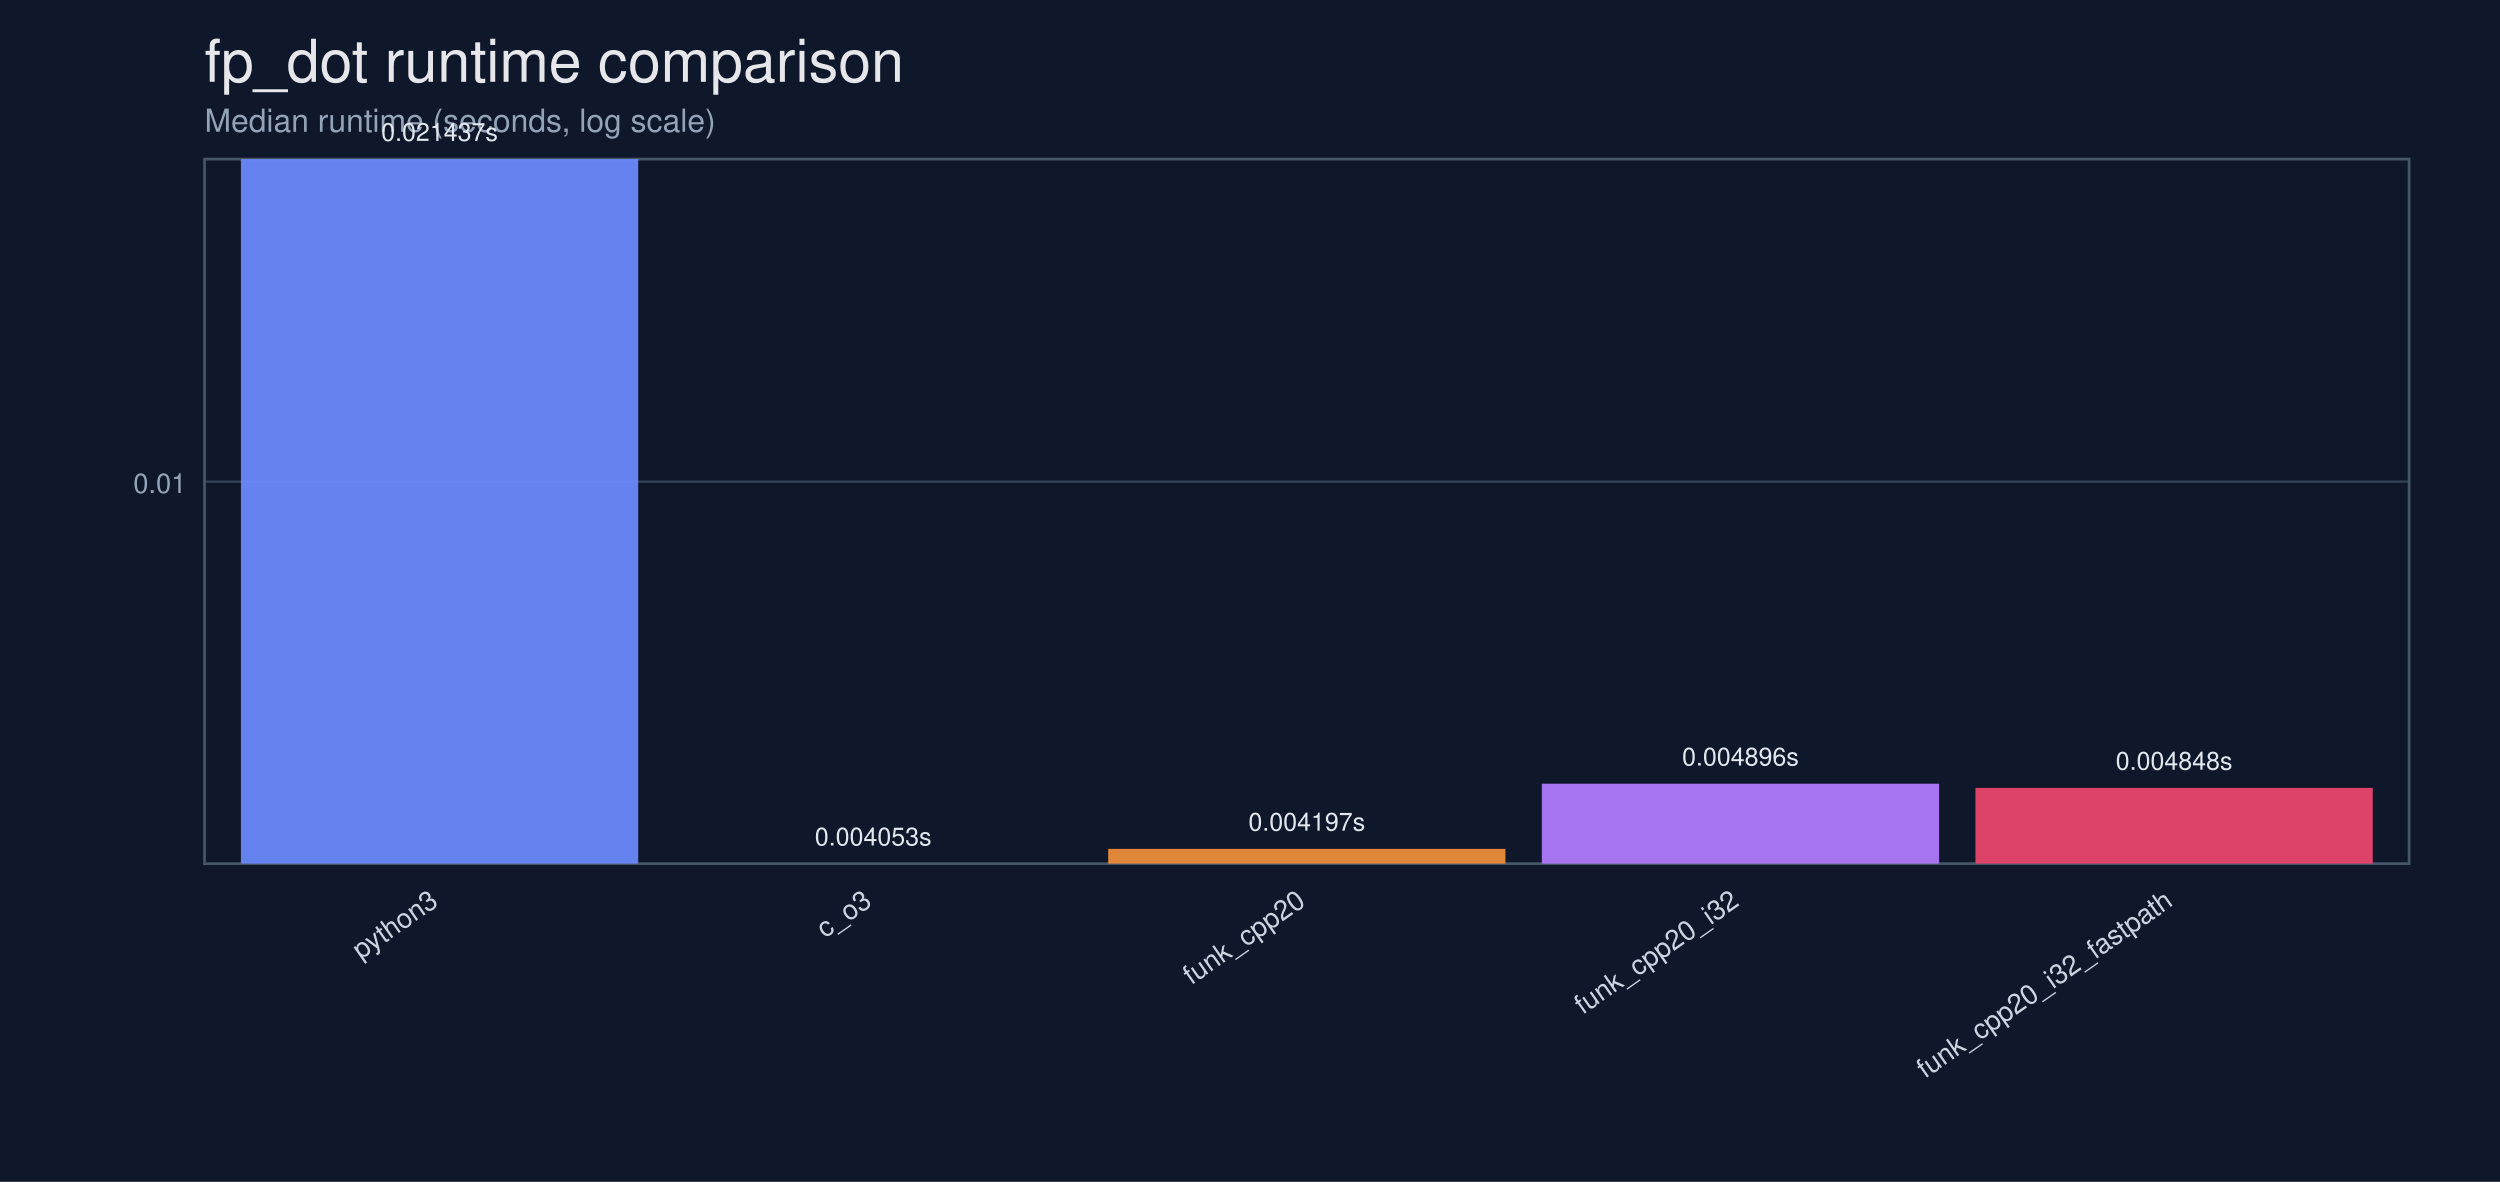
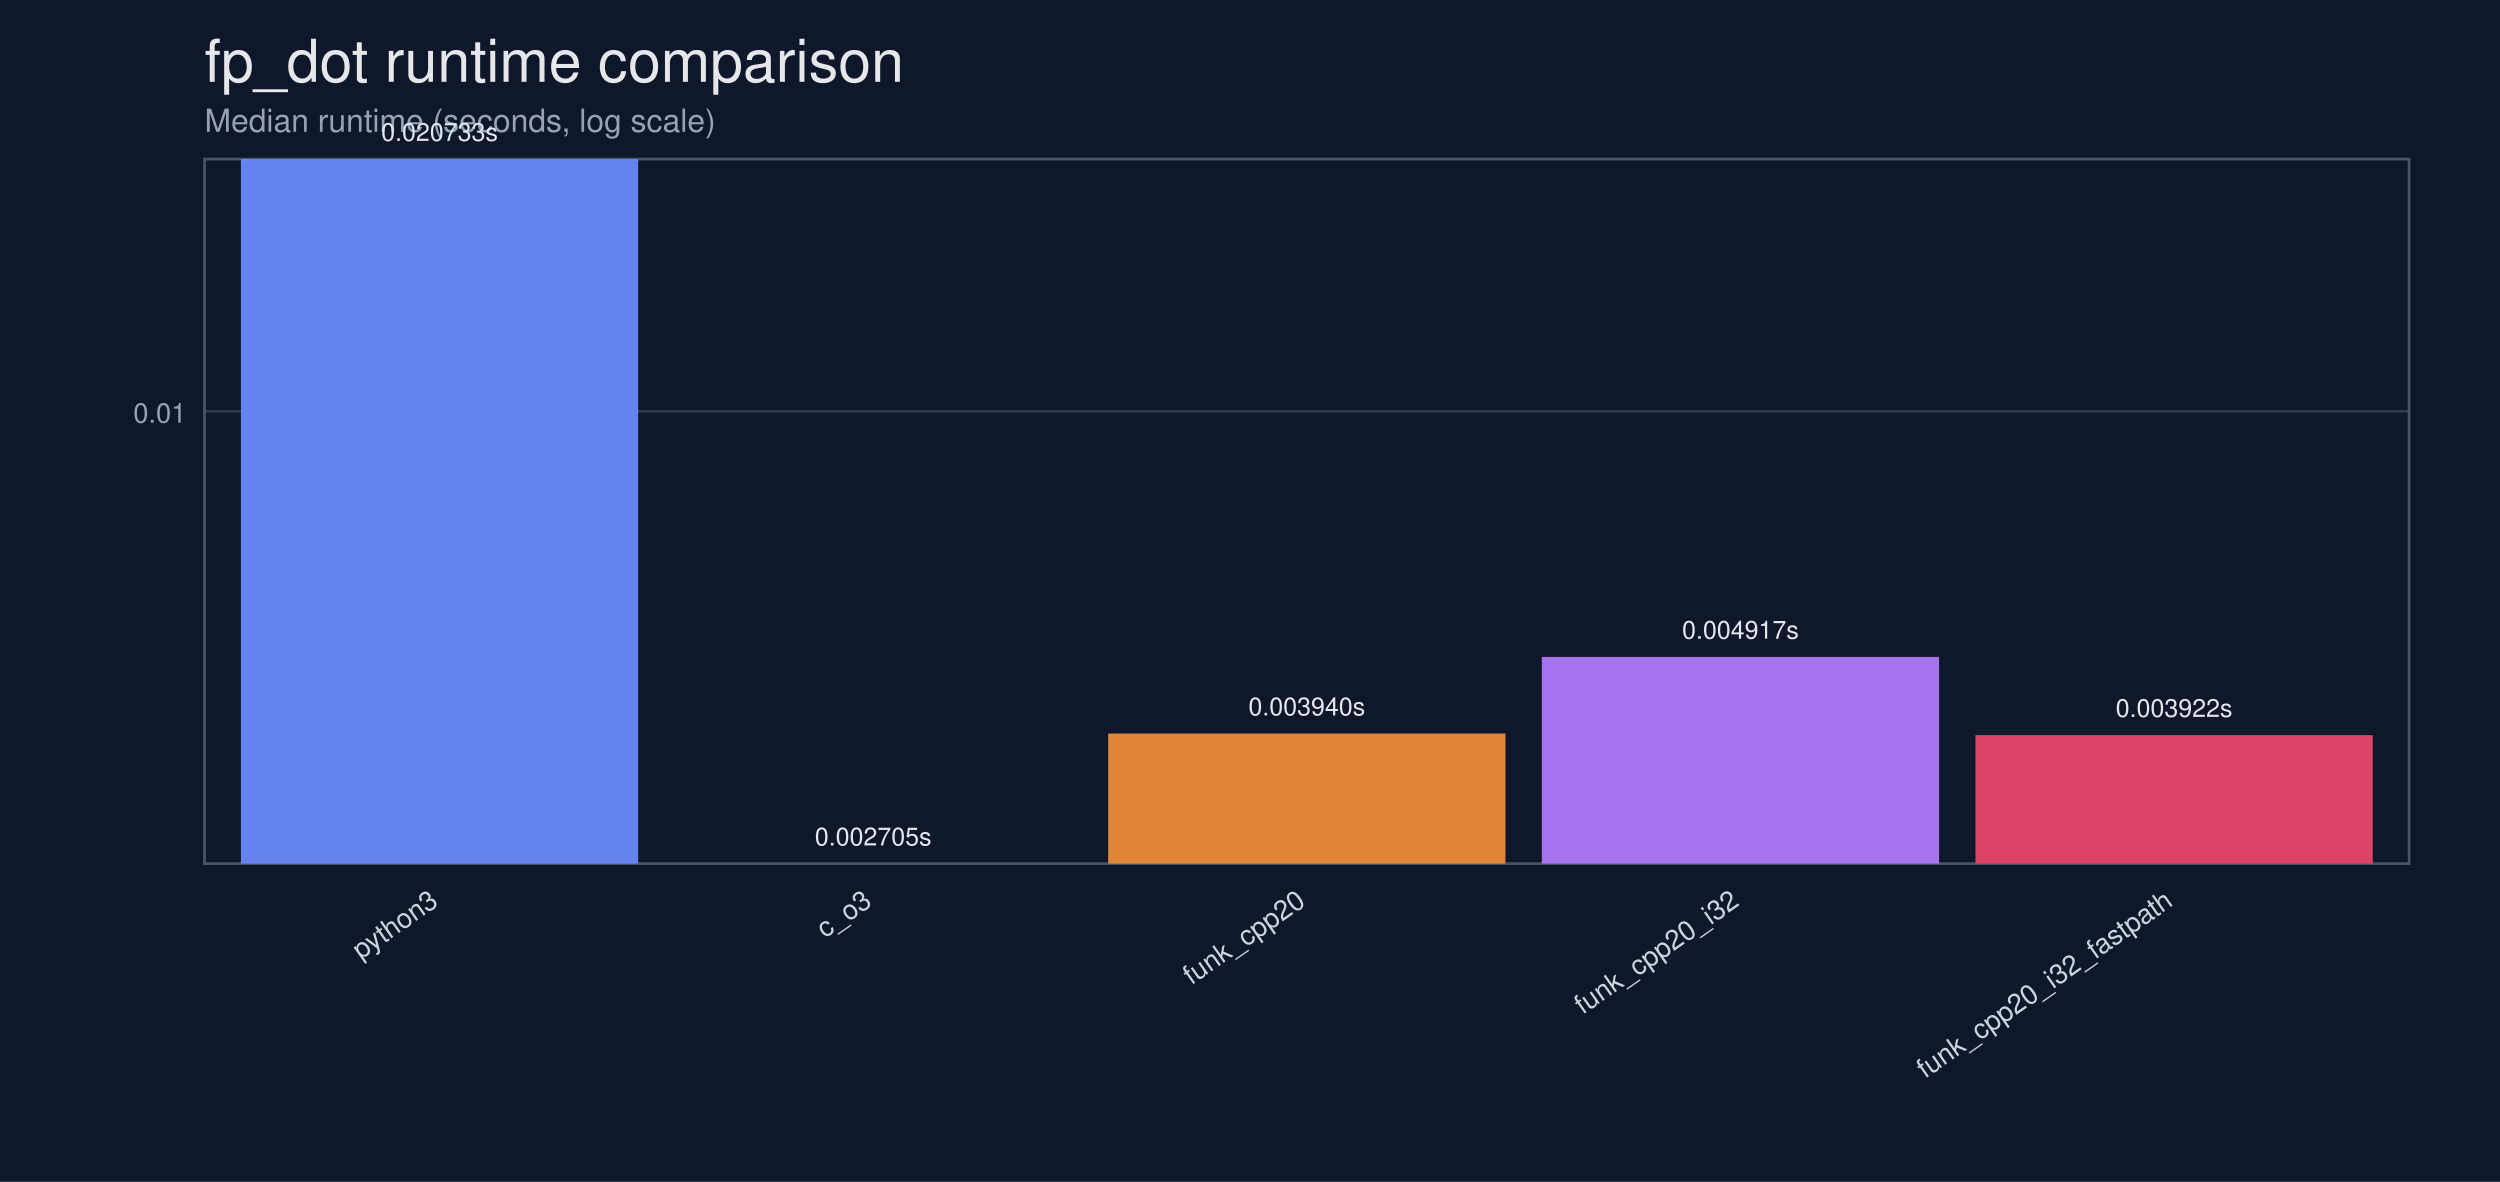
<svg xmlns="http://www.w3.org/2000/svg" width="1100" height="520" viewBox="0 0 1100 520">
  <rect width="100%" height="100%" fill="#0f172a" />
  <text x="90" y="36" fill="#e5e7eb" font-size="26" font-family="Helvetica, Arial">fp_dot runtime comparison</text>
  <text x="90" y="58" fill="#94a3b8" font-size="14" font-family="Helvetica, Arial">Median runtime (seconds, log scale)</text>
-   <line x1="90" y1="211.92" x2="1060" y2="211.92" stroke="#334155" stroke-width="1" />
-   <text x="82" y="216.92" text-anchor="end" fill="#94a3b8" font-size="12" font-family="Helvetica, Arial">0.01</text>
+   <line x1="90" y1="180.98" x2="1060" y2="180.98" stroke="#334155" stroke-width="1" />
+   <text x="82" y="185.98" text-anchor="end" fill="#94a3b8" font-size="12" font-family="Helvetica, Arial">0.01</text>
  <rect x="90" y="70" width="970" height="310" fill="none" stroke="#475569" stroke-width="1.2" />
  <rect x="106.00" y="70.00" width="174.80" height="310.00" fill="#6c8cff" opacity="0.92" />
-   <text x="193.40" y="62.00" text-anchor="middle" fill="#e2e8f0" font-size="11" font-family="Helvetica, Arial">0.021437s</text>
+   <text x="193.40" y="62.00" text-anchor="middle" fill="#e2e8f0" font-size="11" font-family="Helvetica, Arial">0.020733s</text>
  <text x="193.40" y="398.00" text-anchor="end" transform="rotate(-35 193.40,398.00)" fill="#cbd5e1" font-size="12" font-family="Helvetica, Arial">python3</text>
  <rect x="296.80" y="380.00" width="174.80" height="0.00" fill="#46b3a9" opacity="0.92" />
-   <text x="384.20" y="372.00" text-anchor="middle" fill="#e2e8f0" font-size="11" font-family="Helvetica, Arial">0.004053s</text>
+   <text x="384.20" y="372.00" text-anchor="middle" fill="#e2e8f0" font-size="11" font-family="Helvetica, Arial">0.002705s</text>
  <text x="384.20" y="398.00" text-anchor="end" transform="rotate(-35 384.20,398.00)" fill="#cbd5e1" font-size="12" font-family="Helvetica, Arial">c_o3</text>
-   <rect x="487.60" y="373.50" width="174.80" height="6.50" fill="#f28f3b" opacity="0.92" />
-   <text x="575.00" y="365.50" text-anchor="middle" fill="#e2e8f0" font-size="11" font-family="Helvetica, Arial">0.004197s</text>
+   <rect x="487.60" y="322.76" width="174.80" height="57.24" fill="#f28f3b" opacity="0.92" />
+   <text x="575.00" y="314.76" text-anchor="middle" fill="#e2e8f0" font-size="11" font-family="Helvetica, Arial">0.003940s</text>
  <text x="575.00" y="398.00" text-anchor="end" transform="rotate(-35 575.00,398.00)" fill="#cbd5e1" font-size="12" font-family="Helvetica, Arial">funk_cpp20</text>
-   <rect x="678.40" y="344.83" width="174.80" height="35.17" fill="#b27cff" opacity="0.92" />
-   <text x="765.80" y="336.83" text-anchor="middle" fill="#e2e8f0" font-size="11" font-family="Helvetica, Arial">0.004896s</text>
+   <rect x="678.40" y="289.04" width="174.80" height="90.96" fill="#b27cff" opacity="0.92" />
+   <text x="765.80" y="281.04" text-anchor="middle" fill="#e2e8f0" font-size="11" font-family="Helvetica, Arial">0.004917s</text>
  <text x="765.80" y="398.00" text-anchor="end" transform="rotate(-35 765.80,398.00)" fill="#cbd5e1" font-size="12" font-family="Helvetica, Arial">funk_cpp20_i32</text>
-   <rect x="869.20" y="346.67" width="174.80" height="33.33" fill="#ef476f" opacity="0.92" />
-   <text x="956.60" y="338.67" text-anchor="middle" fill="#e2e8f0" font-size="11" font-family="Helvetica, Arial">0.004848s</text>
+   <rect x="869.20" y="323.45" width="174.80" height="56.55" fill="#ef476f" opacity="0.92" />
+   <text x="956.60" y="315.45" text-anchor="middle" fill="#e2e8f0" font-size="11" font-family="Helvetica, Arial">0.003922s</text>
  <text x="956.60" y="398.00" text-anchor="end" transform="rotate(-35 956.60,398.00)" fill="#cbd5e1" font-size="12" font-family="Helvetica, Arial">funk_cpp20_i32_fastpath</text>
</svg>
